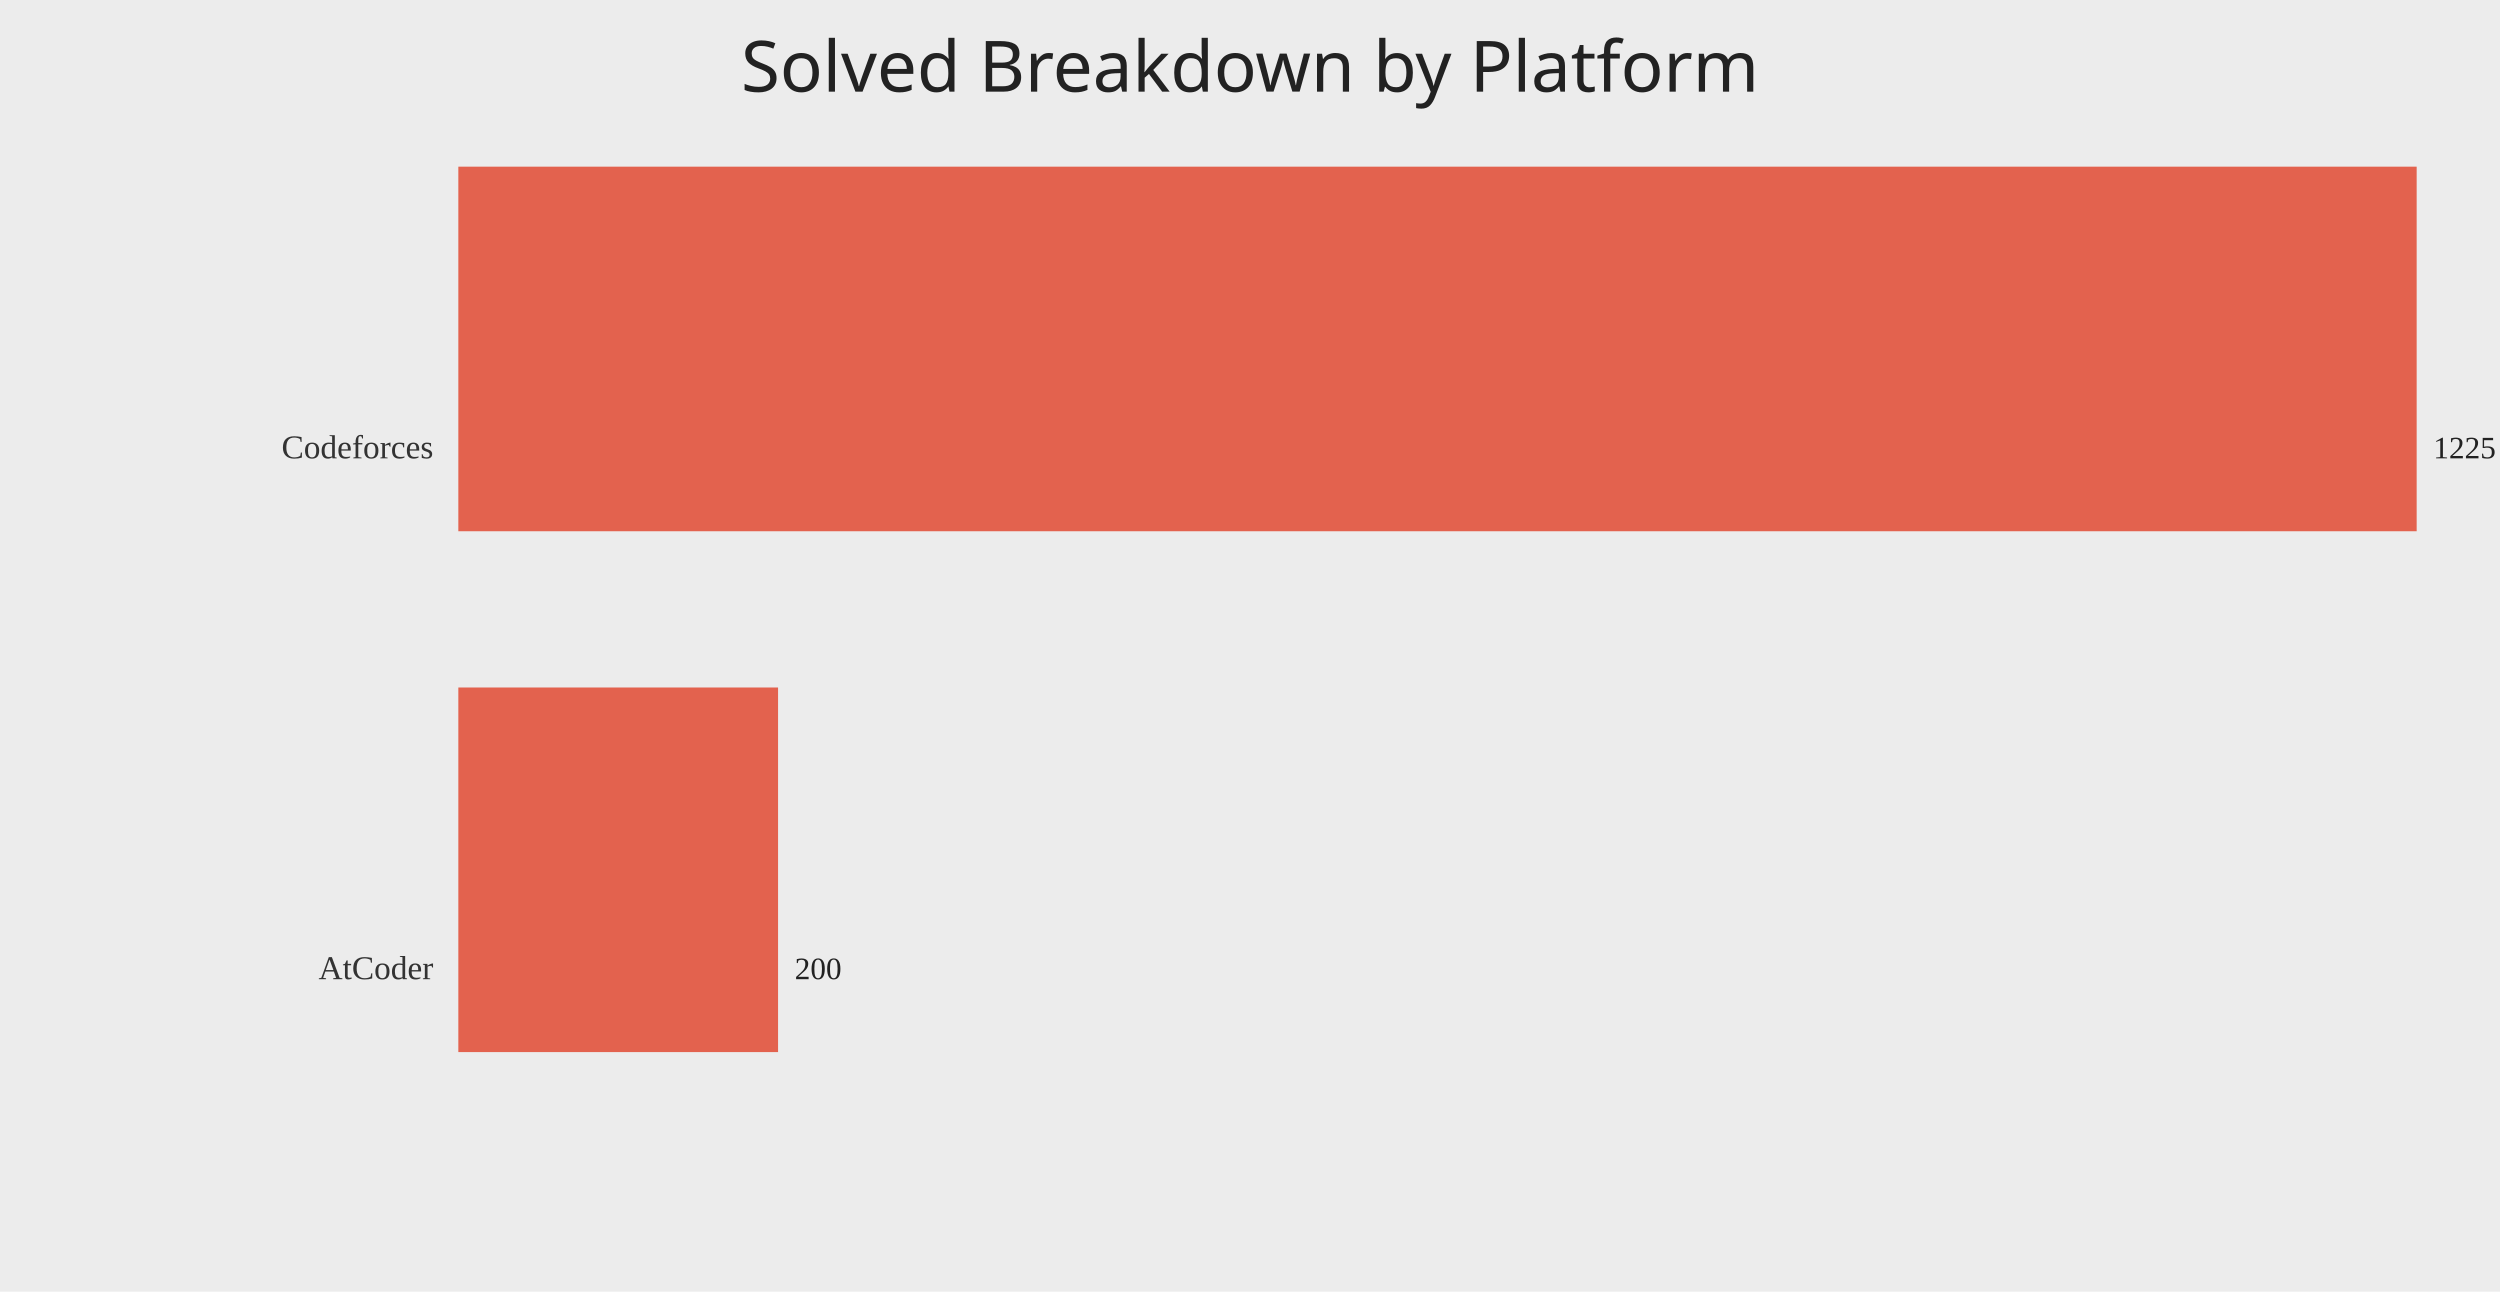
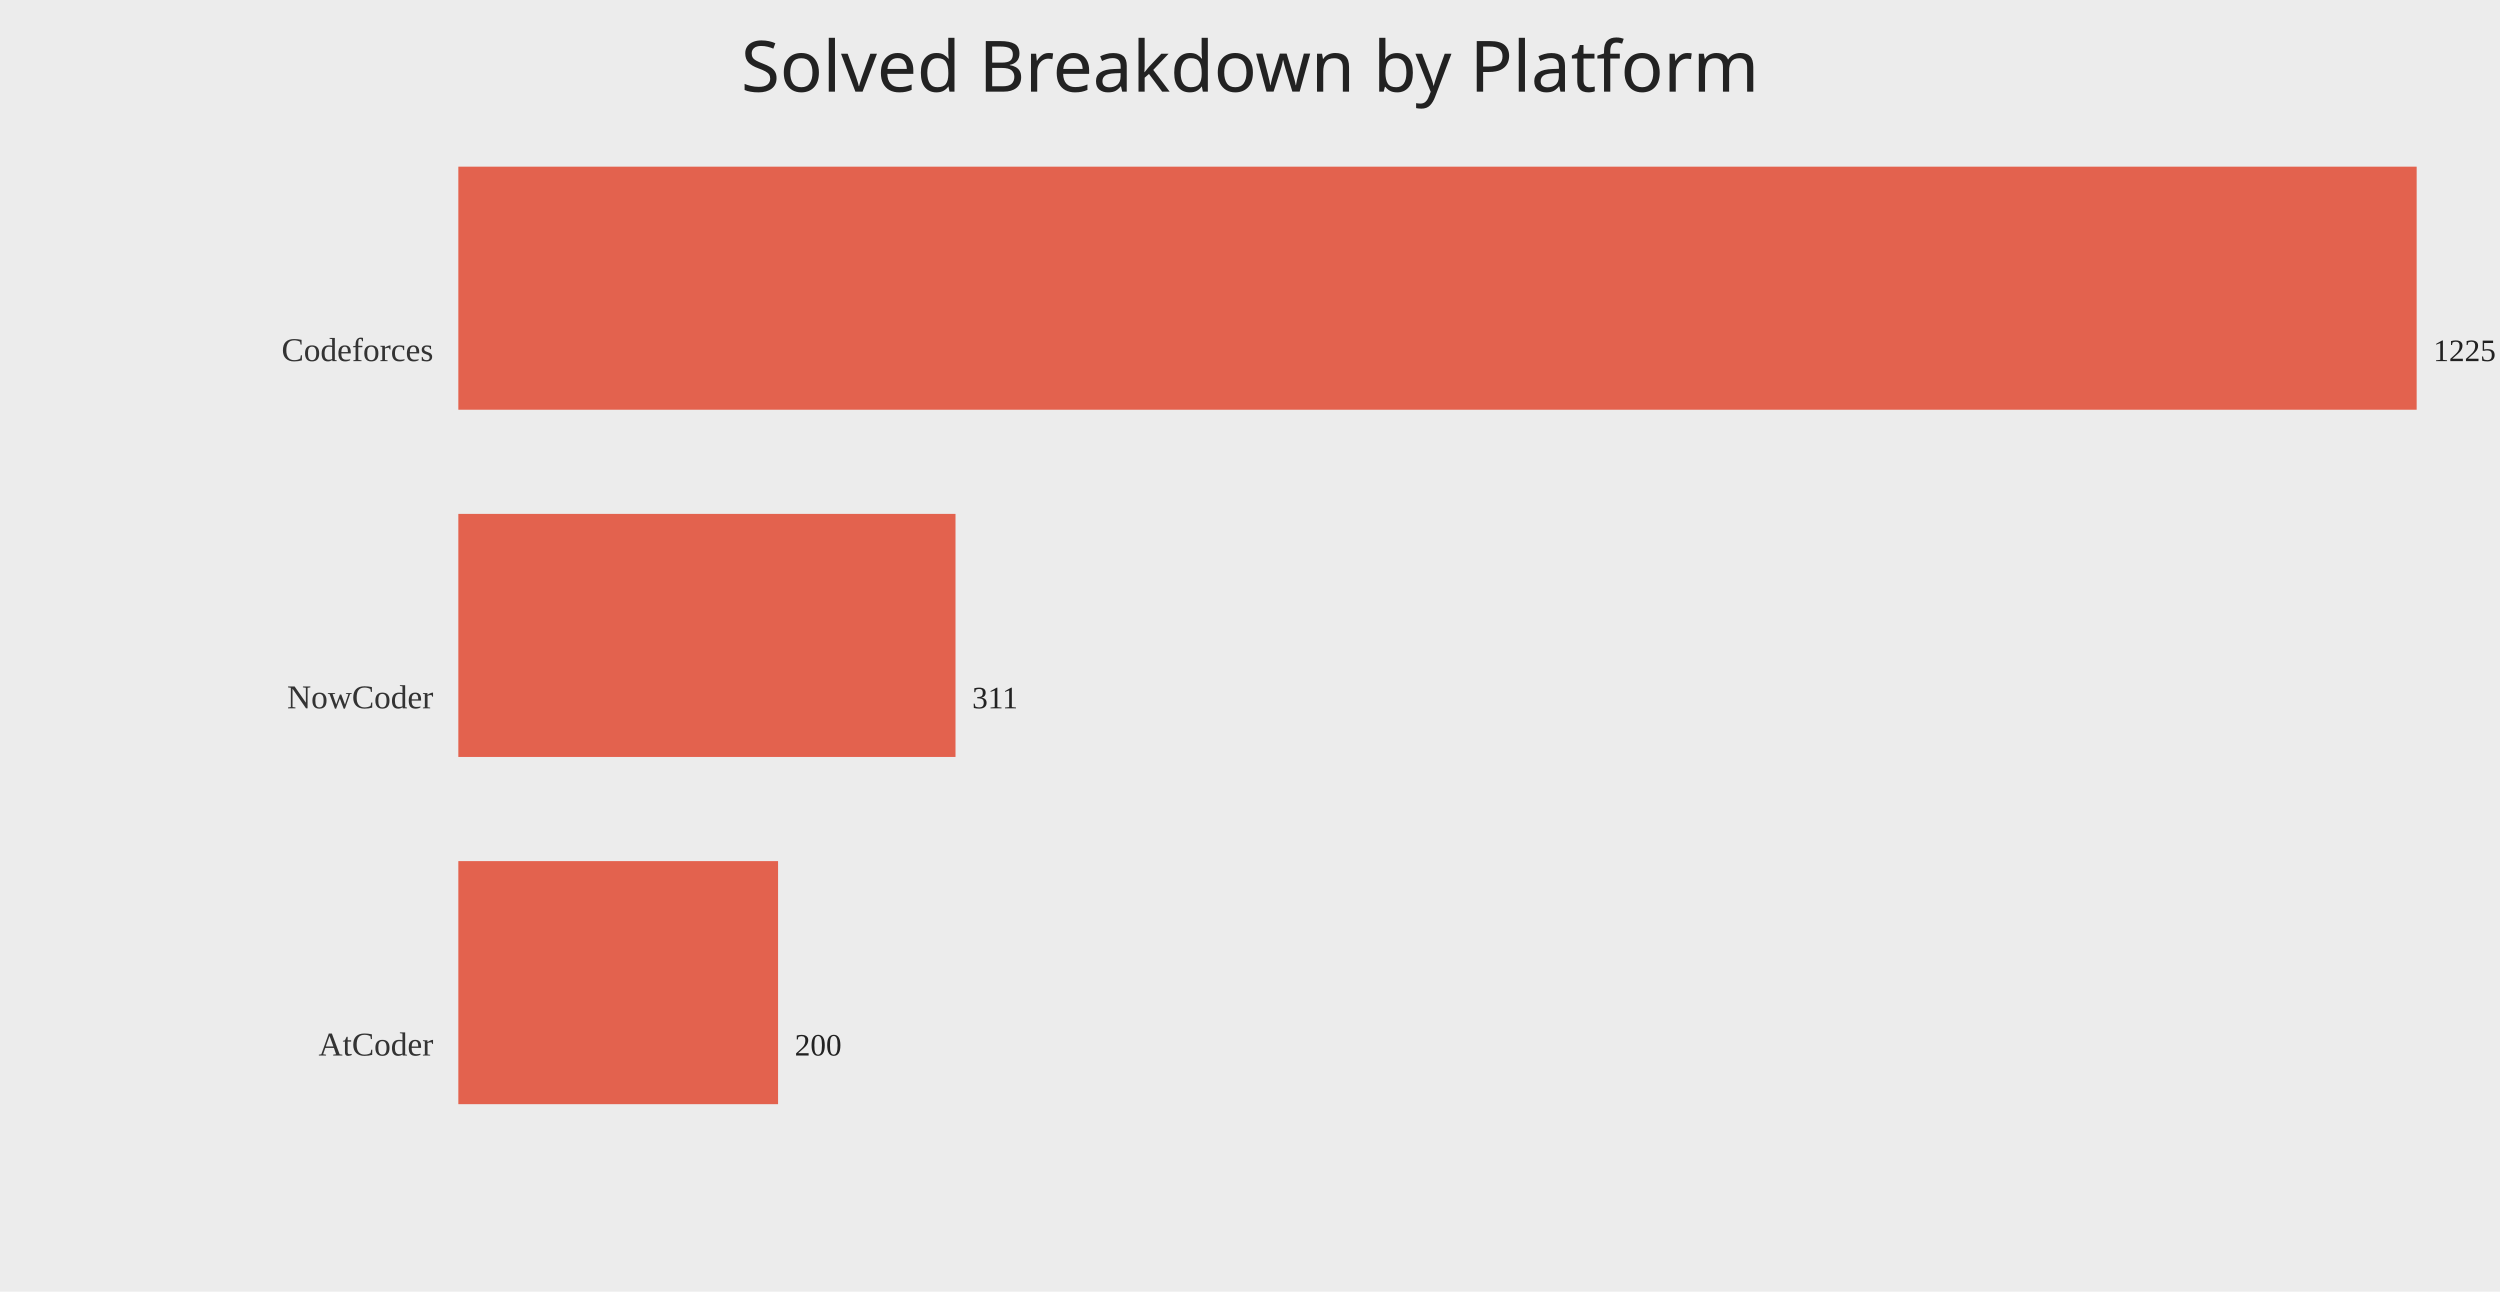
<svg xmlns="http://www.w3.org/2000/svg" width="1200" height="620">
  <rect width="100%" height="100%" fill="#ececec" />
  <text x="50%" y="44" text-anchor="middle" fill="#222" font-size="34" font-family="Comic Sans MS, Segoe UI">Solved Breakdown by Platform</text>
-   <text x="208" y="220.00" text-anchor="end" fill="#333" font-size="16">Codeforces</text>
-   <rect x="220" y="80.00" width="940.00" height="175.00" fill="#e24a33" opacity="0.85" />
-   <text x="1168.00" y="220.00" fill="#222" font-size="15">1225</text>
-   <text x="208" y="470.00" text-anchor="end" fill="#333" font-size="16">AtCoder</text>
-   <rect x="220" y="330.00" width="153.47" height="175.00" fill="#e24a33" opacity="0.85" />
-   <text x="381.47" y="470.00" fill="#222" font-size="15">200</text>
+   <text x="208" y="173.33" text-anchor="end" fill="#333" font-size="16">Codeforces</text>
+   <rect x="220" y="80.00" width="940.00" height="116.67" fill="#e24a33" opacity="0.85" />
+   <text x="1168.00" y="173.33" fill="#222" font-size="15">1225</text>
+   <text x="208" y="340.00" text-anchor="end" fill="#333" font-size="16">NowCoder</text>
+   <rect x="220" y="246.67" width="238.64" height="116.67" fill="#e24a33" opacity="0.85" />
+   <text x="466.64" y="340.00" fill="#222" font-size="15">311</text>
+   <text x="208" y="506.67" text-anchor="end" fill="#333" font-size="16">AtCoder</text>
+   <rect x="220" y="413.33" width="153.47" height="116.67" fill="#e24a33" opacity="0.85" />
+   <text x="381.47" y="506.67" fill="#222" font-size="15">200</text>
</svg>
